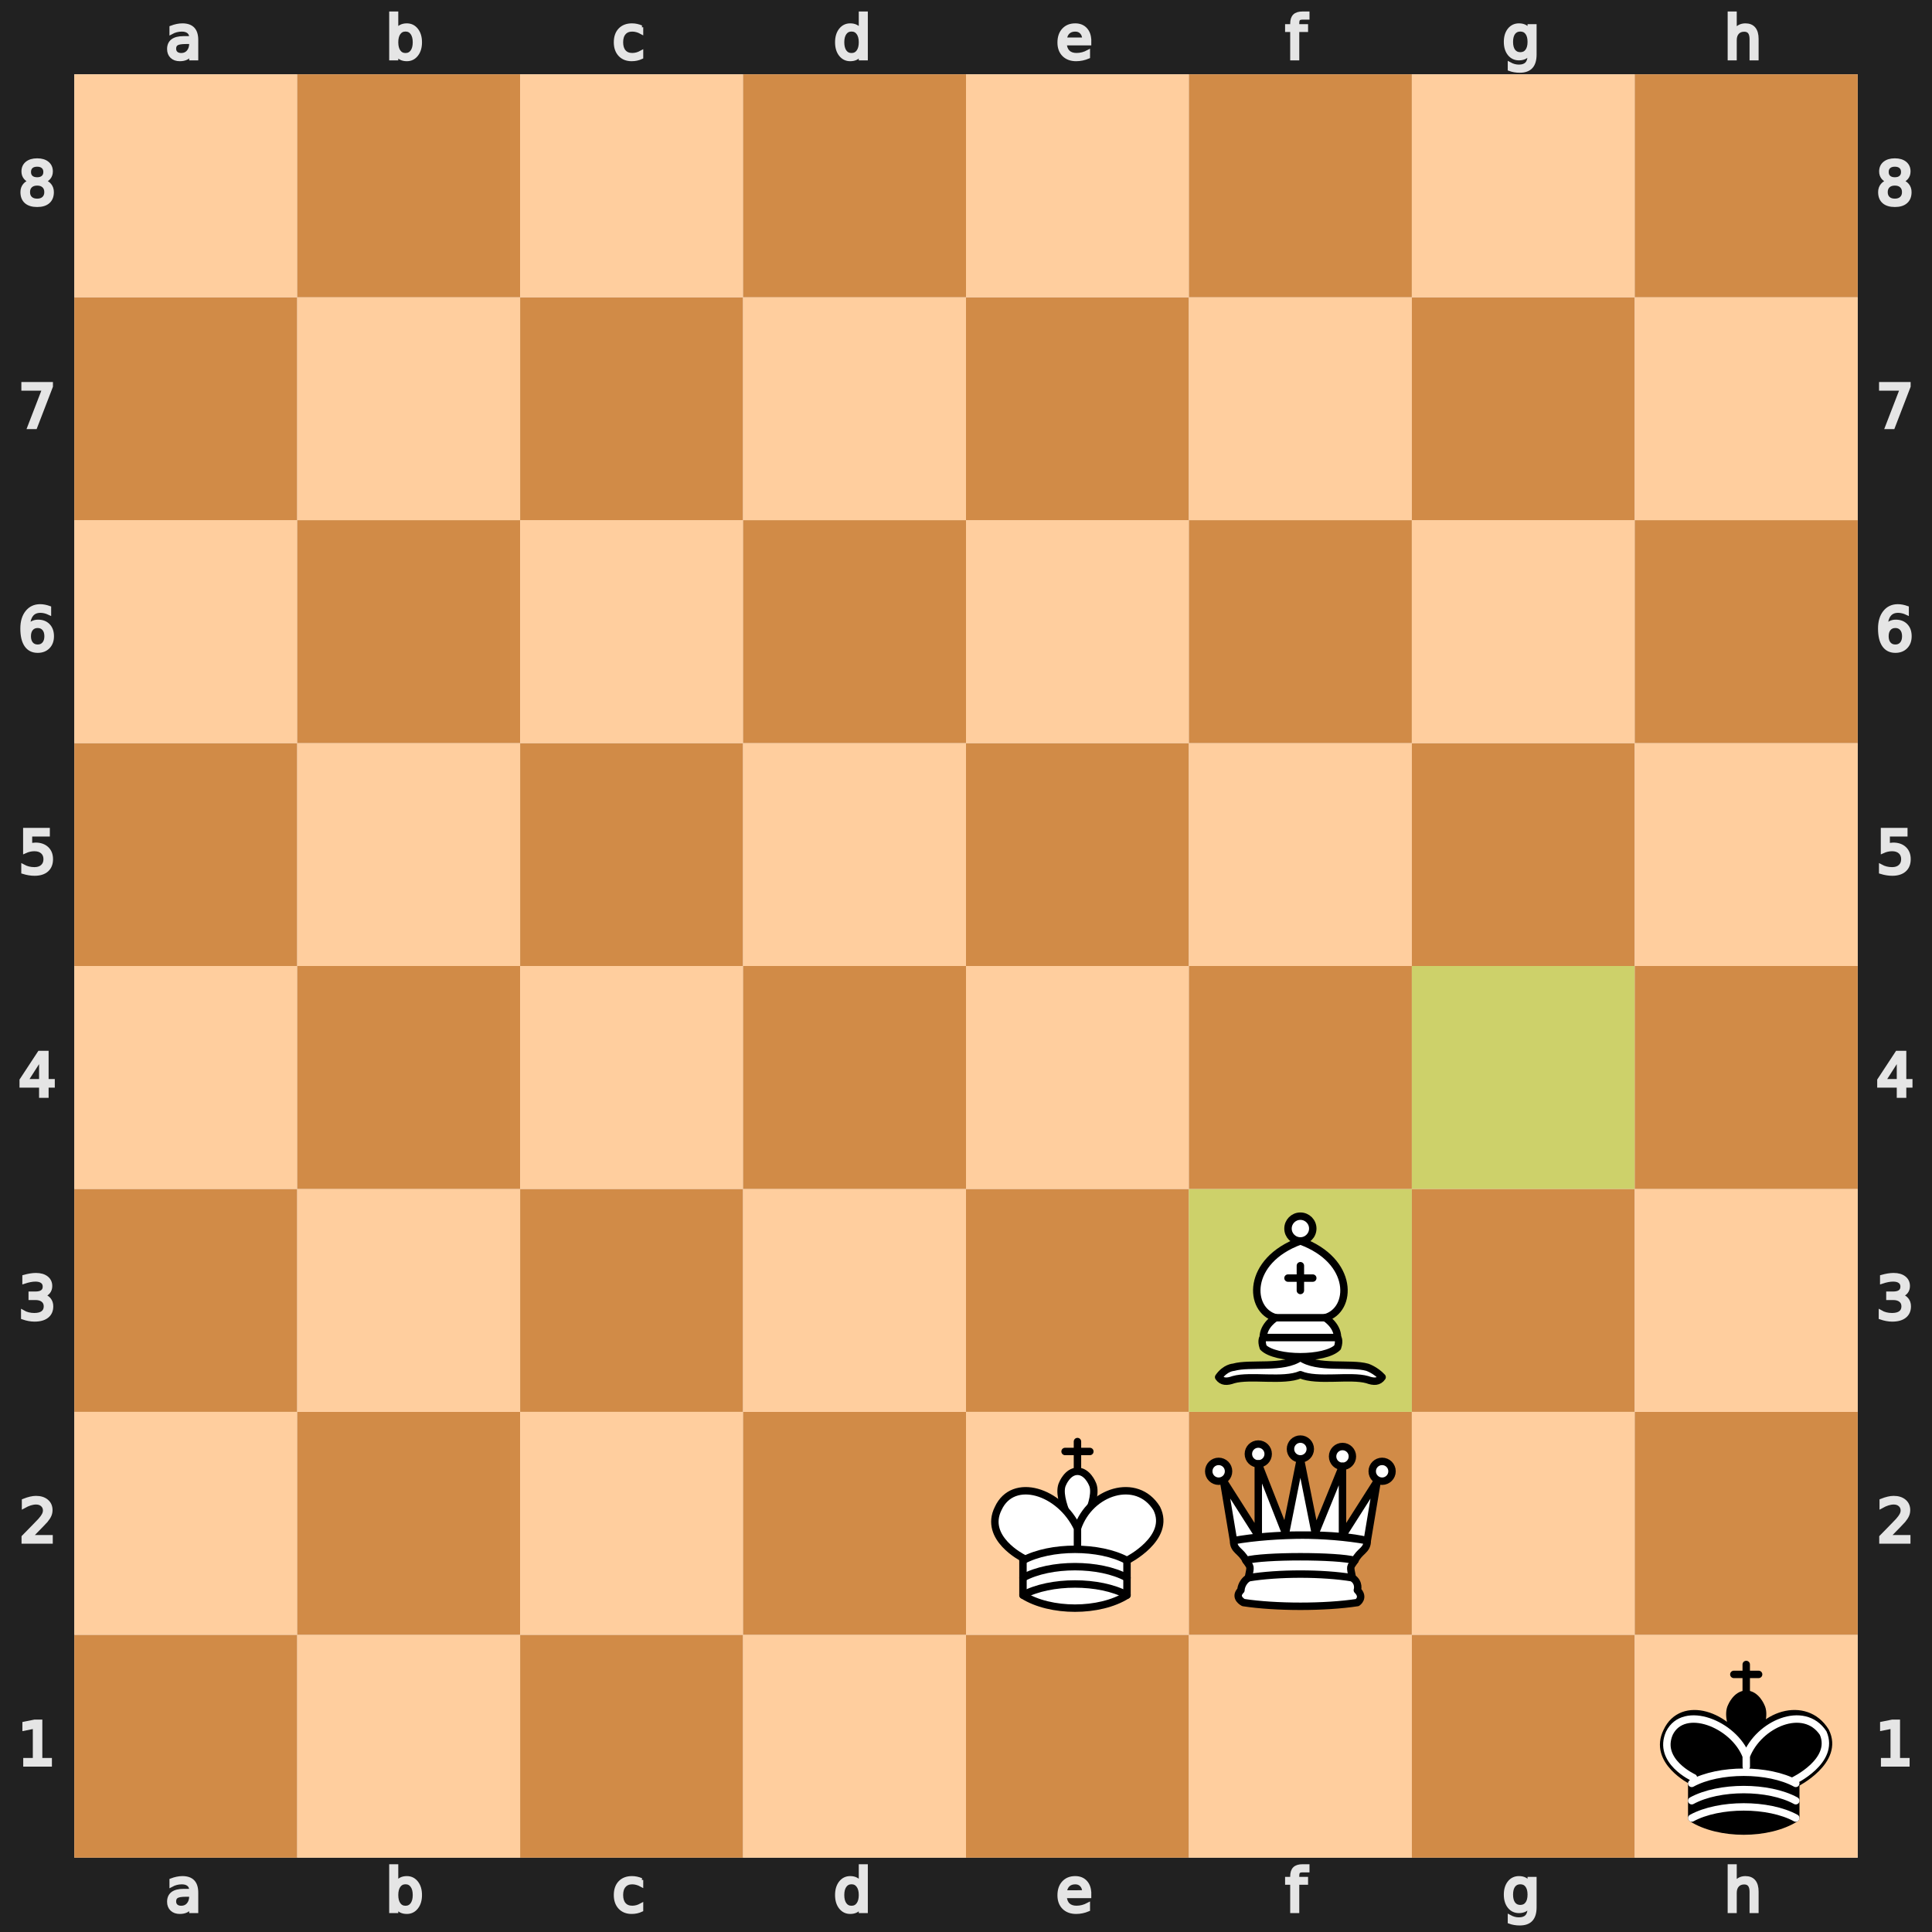
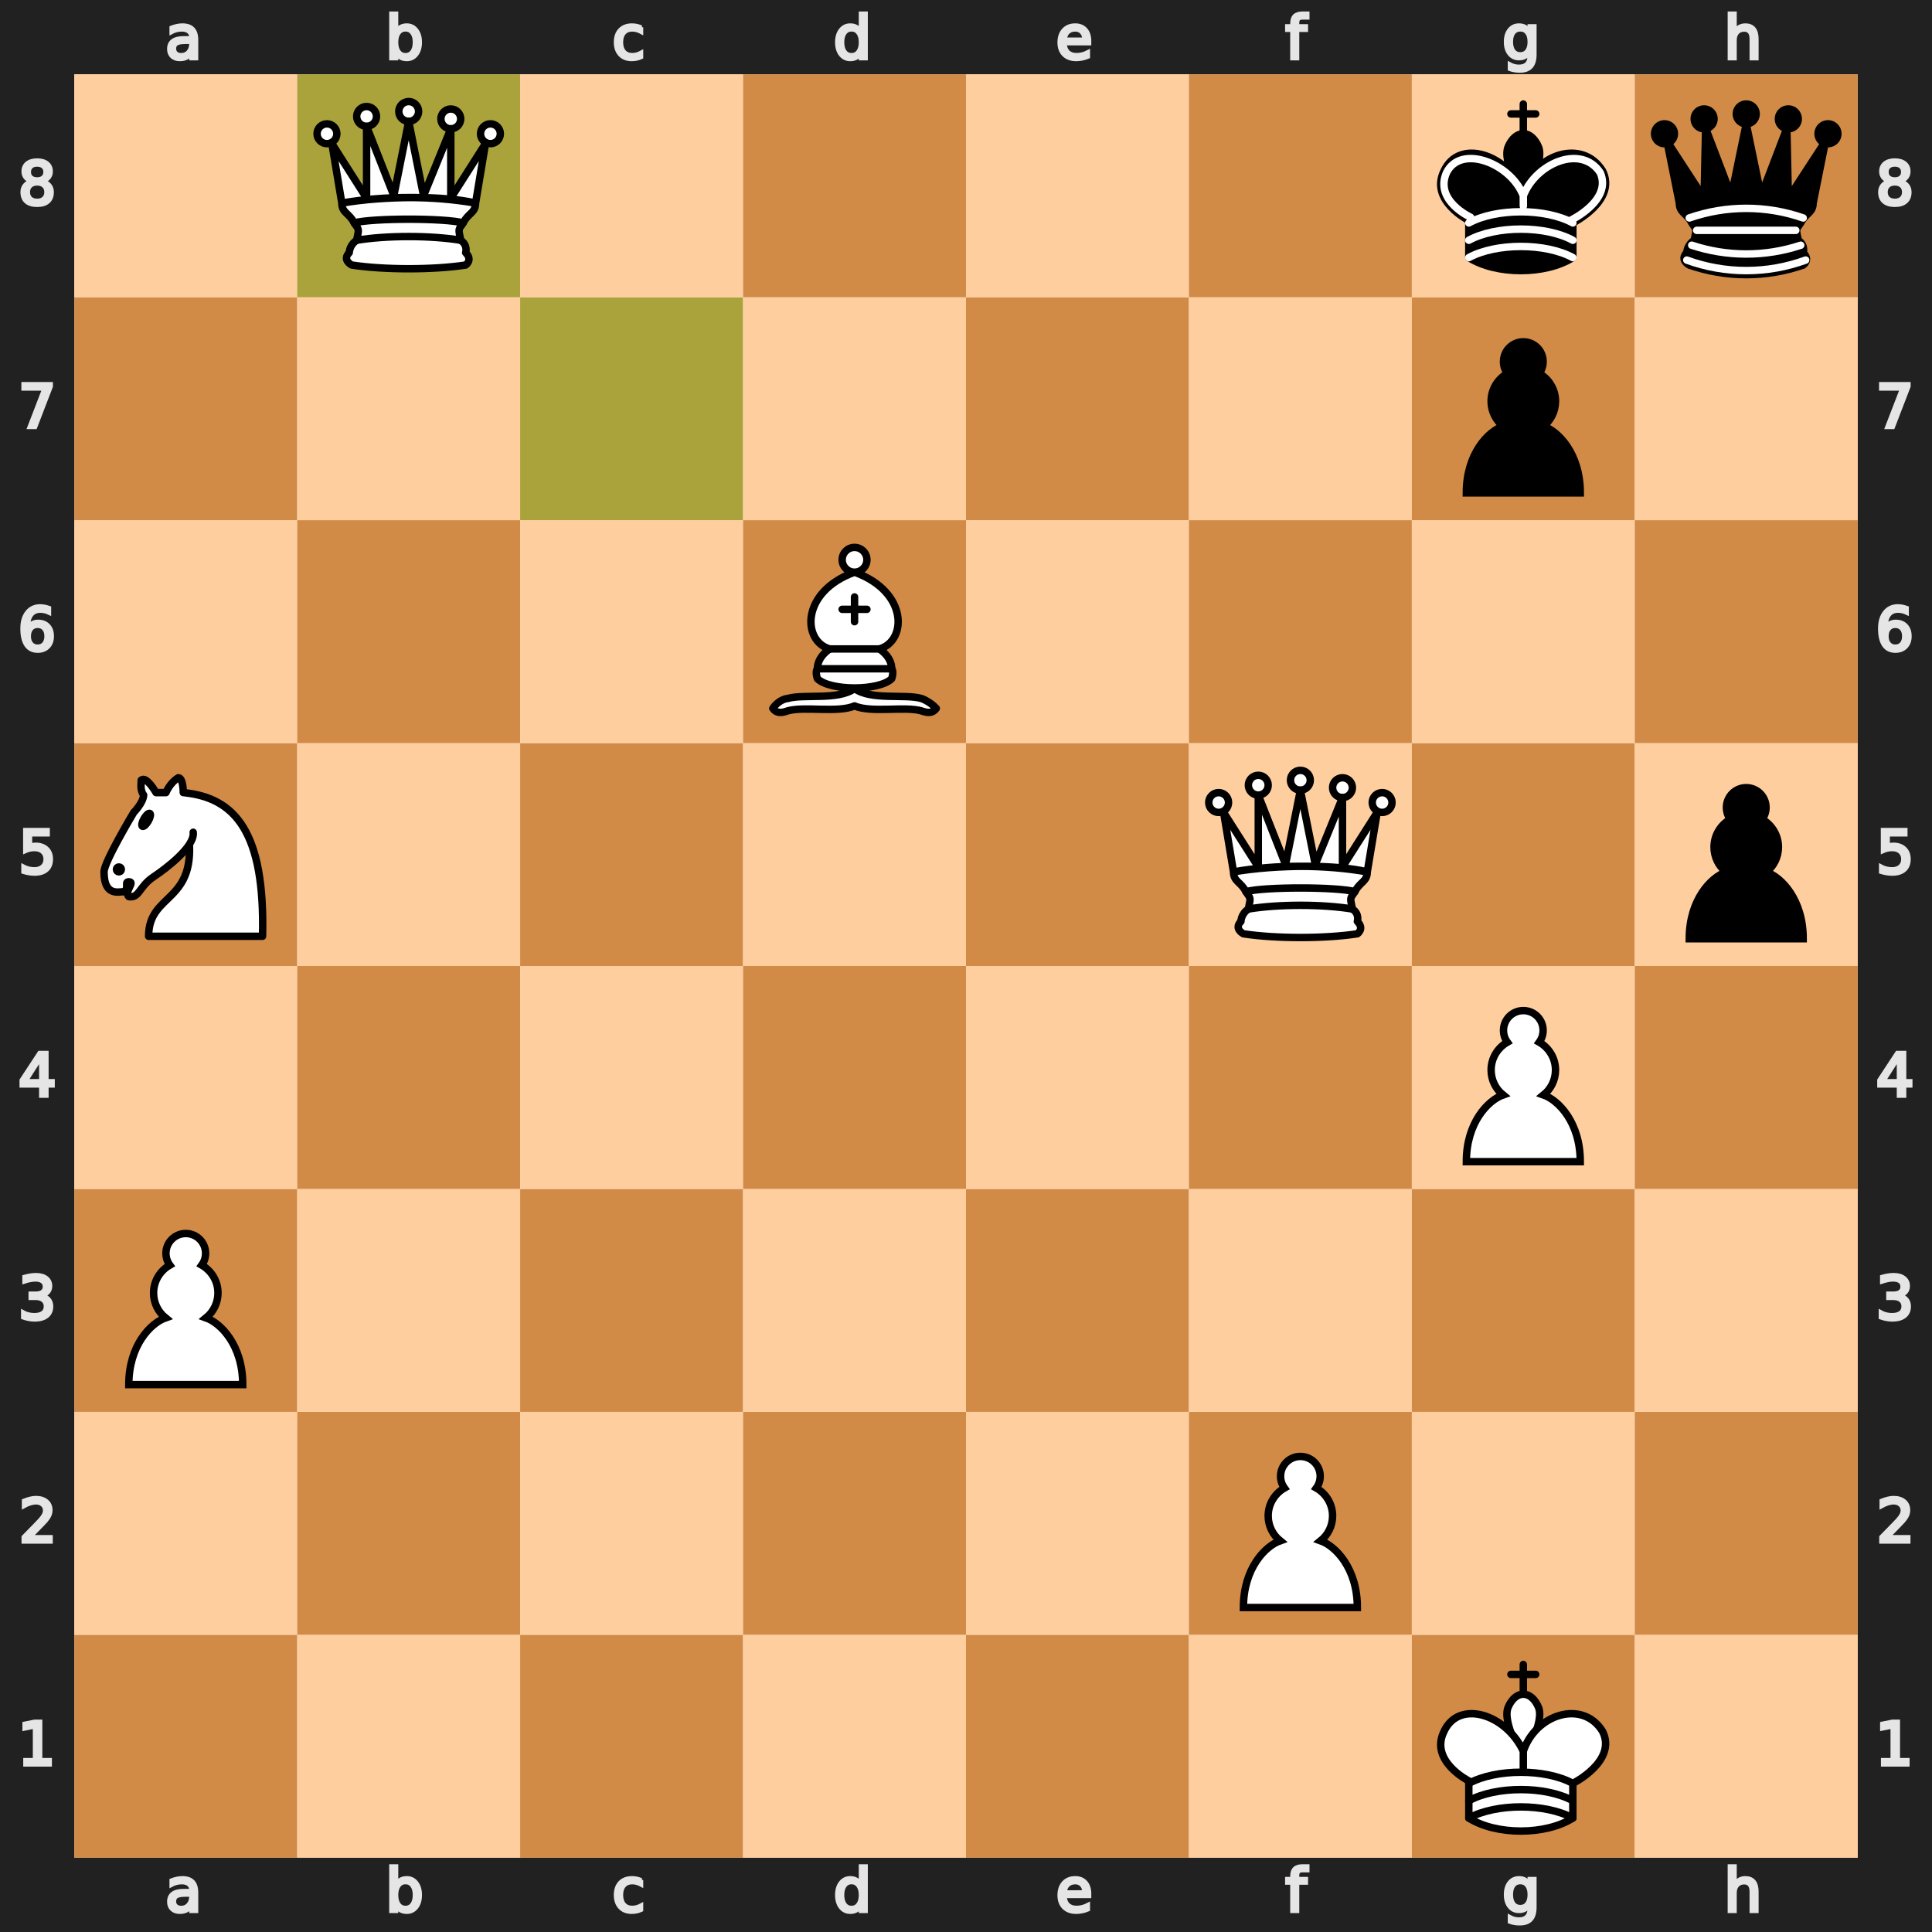
<svg xmlns="http://www.w3.org/2000/svg" xmlns:xlink="http://www.w3.org/1999/xlink" viewBox="0 0 390 390">
  <defs>
+     <g id="white-pawn" class="white pawn">
+       <path d="M22.5 9c-2.21 0-4 1.79-4 4 0 .89.29 1.71.78 2.38C17.33 16.5 16 18.59 16 21c0 2.03.94 3.84 2.41 5.03-3 1.06-7.41 5.55-7.41 13.47h23c0-7.92-4.41-12.41-7.41-13.47 1.47-1.19 2.41-3 2.41-5.03 0-2.41-1.33-4.5-3.28-5.62.49-.67.78-1.49.78-2.38 0-2.21-1.79-4-4-4z" fill="#fff" stroke="#000" stroke-width="1.5" stroke-linecap="round" />
+     </g>
+     <g id="white-knight" class="white knight" fill="none" fill-rule="evenodd" stroke="#000" stroke-width="1.5" stroke-linecap="round" stroke-linejoin="round">
+       <path d="M 22,10 C 32.5,11 38.5,18 38,39 L 15,39 C 15,30 25,32.5 23,18" style="fill:#ffffff; stroke:#000000;" />
+       <path d="M 24,18 C 24.38,20.91 18.45,25.37 16,27 C 13,29 13.18,31.34 11,31 C 9.958,30.06 12.41,27.96 11,28 C 10,28 11.19,29.23 10,30 C 9,30 5.997,31 6,26 C 6,24 12,14 12,14 C 12,14 13.89,12.1 14,10.5 C 13.27,9.506 13.5,8.5 13.5,7.5 C 14.5,6.5 16.5,10 16.5,10 L 18.5,10 C 18.5,10 19.28,8.008 21,7 C 22,7 22,10 22,10" style="fill:#ffffff; stroke:#000000;" />
+       <path d="M 9.5 25.5 A 0.5 0.5 0 1 1 8.5,25.5 A 0.5 0.5 0 1 1 9.5 25.5 z" style="fill:#000000; stroke:#000000;" />
+       <path d="M 15 15.5 A 0.5 1.5 0 1 1 14,15.5 A 0.5 1.5 0 1 1 15 15.5 z" transform="matrix(0.866,0.5,-0.5,0.866,9.693,-5.173)" style="fill:#000000; stroke:#000000;" />
+     </g>
    <g id="white-bishop" class="white bishop" fill="none" fill-rule="evenodd" stroke="#000" stroke-width="1.5" stroke-linecap="round" stroke-linejoin="round">
      <g fill="#fff" stroke-linecap="butt">
        <path d="M9 36c3.39-.97 10.11.43 13.5-2 3.39 2.43 10.11 1.03 13.5 2 0 0 1.65.54 3 2-.68.97-1.65.99-3 .5-3.39-.97-10.11.46-13.5-1-3.39 1.46-10.11.03-13.5 1-1.354.49-2.323.47-3-.5 1.354-1.94 3-2 3-2zM15 32c2.5 2.5 12.5 2.5 15 0 .5-1.5 0-2 0-2 0-2.5-2.5-4-2.5-4 5.5-1.5 6-11.5-5-15.5-11 4-10.5 14-5 15.5 0 0-2.5 1.5-2.5 4 0 0-.5.5 0 2zM25 8a2.5 2.5 0 1 1-5 0 2.5 2.5 0 1 1 5 0z" />
      </g>
      <path d="M17.5 26h10M15 30h15m-7.5-14.5v5M20 18h5" stroke-linejoin="miter" />
    </g>
    <g id="white-queen" class="white queen" fill="#fff" fill-rule="evenodd" stroke="#000" stroke-width="1.5" stroke-linecap="round" stroke-linejoin="round">
      <path d="M8 12a2 2 0 1 1-4 0 2 2 0 1 1 4 0zM24.5 7.5a2 2 0 1 1-4 0 2 2 0 1 1 4 0zM41 12a2 2 0 1 1-4 0 2 2 0 1 1 4 0zM16 8.5a2 2 0 1 1-4 0 2 2 0 1 1 4 0zM33 9a2 2 0 1 1-4 0 2 2 0 1 1 4 0z" />
      <path d="M9 26c8.5-1.5 21-1.5 27 0l2-12-7 11V11l-5.5 13.5-3-15-3 15-5.5-14V25L7 14l2 12zM9 26c0 2 1.5 2 2.5 4 1 1.5 1 1 .5 3.5-1.5 1-1.5 2.5-1.5 2.5-1.5 1.5.5 2.5.5 2.5 6.5 1 16.5 1 23 0 0 0 1.5-1 0-2.5 0 0 .5-1.5-1-2.5-.5-2.5-.5-2 .5-3.5 1-2 2.5-2 2.5-4-8.5-1.5-18.5-1.5-27 0z" stroke-linecap="butt" />
      <path d="M11.5 30c3.5-1 18.5-1 22 0M12 33.5c6-1 15-1 21 0" fill="none" />
    </g>
    <g id="white-king" class="white king" fill="none" fill-rule="evenodd" stroke="#000" stroke-width="1.5" stroke-linecap="round" stroke-linejoin="round">
      <path d="M22.5 11.63V6M20 8h5" stroke-linejoin="miter" />
      <path d="M22.5 25s4.5-7.5 3-10.5c0 0-1-2.5-3-2.5s-3 2.5-3 2.5c-1.5 3 3 10.5 3 10.5" fill="#fff" stroke-linecap="butt" stroke-linejoin="miter" />
      <path d="M11.5 37c5.5 3.5 15.5 3.5 21 0v-7s9-4.5 6-10.5c-4-6.5-13.5-3.5-16 4V27v-3.5c-3.5-7.5-13-10.5-16-4-3 6 5 10 5 10V37z" fill="#fff" />
      <path d="M11.5 30c5.5-3 15.5-3 21 0m-21 3.5c5.5-3 15.5-3 21 0m-21 3.5c5.5-3 15.5-3 21 0" />
+     </g>
+     <g id="black-pawn" class="black pawn">
+       <path d="M22.5 9c-2.21 0-4 1.79-4 4 0 .89.29 1.71.78 2.38C17.33 16.5 16 18.59 16 21c0 2.03.94 3.84 2.41 5.03-3 1.06-7.41 5.55-7.41 13.47h23c0-7.92-4.41-12.41-7.41-13.47 1.47-1.19 2.41-3 2.41-5.03 0-2.41-1.33-4.5-3.28-5.62.49-.67.78-1.49.78-2.38 0-2.21-1.79-4-4-4z" fill="#000" stroke="#000" stroke-width="1.5" stroke-linecap="round" />
+     </g>
+     <g id="black-queen" class="black queen" fill="#000" fill-rule="evenodd" stroke="#000" stroke-width="1.5" stroke-linecap="round" stroke-linejoin="round">
+       <g fill="#000" stroke="none">
+         <circle cx="6" cy="12" r="2.75" />
+         <circle cx="14" cy="9" r="2.75" />
+         <circle cx="22.5" cy="8" r="2.75" />
+         <circle cx="31" cy="9" r="2.75" />
+         <circle cx="39" cy="12" r="2.75" />
+       </g>
+       <path d="M9 26c8.5-1.5 21-1.5 27 0l2.5-12.5L31 25l-.3-14.1-5.2 13.6-3-14.5-3 14.5-5.2-13.6L14 25 6.5 13.5 9 26zM9 26c0 2 1.5 2 2.5 4 1 1.5 1 1 .5 3.5-1.5 1-1.5 2.5-1.5 2.5-1.5 1.5.5 2.5.5 2.5 6.5 1 16.5 1 23 0 0 0 1.5-1 0-2.5 0 0 .5-1.5-1-2.5-.5-2.5-.5-2 .5-3.5 1-2 2.5-2 2.5-4-8.5-1.5-18.5-1.5-27 0z" stroke-linecap="butt" />
+       <path d="M11 38.5a35 35 1 0 0 23 0" fill="none" stroke-linecap="butt" />
+       <path d="M11 29a35 35 1 0 1 23 0M12.5 31.5h20M11.5 34.5a35 35 1 0 0 22 0M10.5 37.5a35 35 1 0 0 24 0" fill="none" stroke="#fff" />
    </g>
    <g id="black-king" class="black king" fill="none" fill-rule="evenodd" stroke="#000" stroke-width="1.5" stroke-linecap="round" stroke-linejoin="round">
      <path d="M22.5 11.63V6" stroke-linejoin="miter" />
      <path d="M22.5 25s4.5-7.5 3-10.5c0 0-1-2.5-3-2.5s-3 2.5-3 2.5c-1.5 3 3 10.5 3 10.5" fill="#000" stroke-linecap="butt" stroke-linejoin="miter" />
      <path d="M11.5 37c5.5 3.5 15.5 3.5 21 0v-7s9-4.5 6-10.5c-4-6.5-13.5-3.5-16 4V27v-3.5c-3.5-7.5-13-10.5-16-4-3 6 5 10 5 10V37z" fill="#000" />
      <path d="M20 8h5" stroke-linejoin="miter" />
      <path d="M32 29.5s8.5-4 6.03-9.65C34.15 14 25 18 22.5 24.5l.01 2.1-.01-2.1C20 18 9.906 14 6.997 19.85c-2.497 5.65 4.853 9 4.853 9M11.5 30c5.5-3 15.5-3 21 0m-21 3.5c5.5-3 15.5-3 21 0m-21 3.5c5.5-3 15.5-3 21 0" stroke="#fff" />
    </g>
  </defs>
  <rect x="7.5" y="7.5" width="375" height="375" fill="none" stroke="#212121" stroke-width="15" />
  <g transform="translate(20, 1) scale(0.75, 0.75)" fill="#e5e5e5" stroke="#e5e5e5">
    <path d="M23.328 10.016q-1.742 0-2.414.398-.672.398-.672 1.36 0 .765.5 1.218.508.445 1.375.445 1.196 0 1.914-.843.727-.852.727-2.258v-.32zm2.867-.594v4.992h-1.437v-1.328q-.492.797-1.227 1.18-.734.375-1.797.375-1.343 0-2.14-.75-.79-.758-.79-2.024 0-1.476.985-2.226.992-.75 2.953-.75h2.016V8.75q0-.992-.656-1.531-.649-.547-1.829-.547-.75 0-1.46.18-.711.18-1.368.539V6.062q.79-.304 1.532-.453.742-.156 1.445-.156 1.898 0 2.836.984.937.985.937 2.985z" />
  </g>
  <g transform="translate(20, 375) scale(0.75, 0.75)" fill="#e5e5e5" stroke="#e5e5e5">
    <path d="M23.328 10.016q-1.742 0-2.414.398-.672.398-.672 1.36 0 .765.5 1.218.508.445 1.375.445 1.196 0 1.914-.843.727-.852.727-2.258v-.32zm2.867-.594v4.992h-1.437v-1.328q-.492.797-1.227 1.18-.734.375-1.797.375-1.343 0-2.14-.75-.79-.758-.79-2.024 0-1.476.985-2.226.992-.75 2.953-.75h2.016V8.75q0-.992-.656-1.531-.649-.547-1.829-.547-.75 0-1.46.18-.711.18-1.368.539V6.062q.79-.304 1.532-.453.742-.156 1.445-.156 1.898 0 2.836.984.937.985.937 2.985z" />
  </g>
  <g transform="translate(65, 1) scale(0.75, 0.75)" fill="#e5e5e5" stroke="#e5e5e5">
    <path d="M24.922 10.047q0-1.586-.656-2.485-.649-.906-1.79-.906-1.14 0-1.796.906-.649.899-.649 2.485 0 1.586.649 2.492.656.898 1.797.898 1.14 0 1.789-.898.656-.906.656-2.492zm-4.89-3.055q.452-.781 1.14-1.156.695-.383 1.656-.383 1.594 0 2.586 1.266 1 1.265 1 3.328 0 2.062-1 3.328-.992 1.266-2.586 1.266-.96 0-1.656-.375-.688-.383-1.14-1.164v1.312h-1.446V2.258h1.445z" />
  </g>
  <g transform="translate(65, 375) scale(0.75, 0.75)" fill="#e5e5e5" stroke="#e5e5e5">
    <path d="M24.922 10.047q0-1.586-.656-2.485-.649-.906-1.79-.906-1.14 0-1.796.906-.649.899-.649 2.485 0 1.586.649 2.492.656.898 1.797.898 1.14 0 1.789-.898.656-.906.656-2.492zm-4.89-3.055q.452-.781 1.14-1.156.695-.383 1.656-.383 1.594 0 2.586 1.266 1 1.265 1 3.328 0 2.062-1 3.328-.992 1.266-2.586 1.266-.96 0-1.656-.375-.688-.383-1.14-1.164v1.312h-1.446V2.258h1.445z" />
  </g>
  <g transform="translate(110, 1) scale(0.75, 0.75)" fill="#e5e5e5" stroke="#e5e5e5">
    <path d="M25.96 6v1.344q-.608-.336-1.226-.5-.609-.172-1.234-.172-1.398 0-2.172.89-.773.883-.773 2.485 0 1.601.773 2.492.774.883 2.172.883.625 0 1.234-.164.618-.172 1.227-.508v1.328q-.602.281-1.25.422-.64.14-1.367.14-1.977 0-3.14-1.242-1.165-1.242-1.165-3.351 0-2.14 1.172-3.367 1.18-1.227 3.227-1.227.664 0 1.296.14.633.134 1.227.407z" />
  </g>
  <g transform="translate(110, 375) scale(0.75, 0.75)" fill="#e5e5e5" stroke="#e5e5e5">
    <path d="M25.96 6v1.344q-.608-.336-1.226-.5-.609-.172-1.234-.172-1.398 0-2.172.89-.773.883-.773 2.485 0 1.601.773 2.492.774.883 2.172.883.625 0 1.234-.164.618-.172 1.227-.508v1.328q-.602.281-1.25.422-.64.14-1.367.14-1.977 0-3.14-1.242-1.165-1.242-1.165-3.351 0-2.14 1.172-3.367 1.18-1.227 3.227-1.227.664 0 1.296.14.633.134 1.227.407z" />
  </g>
  <g transform="translate(155, 1) scale(0.75, 0.75)" fill="#e5e5e5" stroke="#e5e5e5">
    <path d="M24.973 6.992V2.258h1.437v12.156h-1.437v-1.312q-.453.78-1.149 1.164-.687.375-1.656.375-1.586 0-2.586-1.266-.992-1.266-.992-3.328 0-2.063.992-3.328 1-1.266 2.586-1.266.969 0 1.656.383.696.375 1.149 1.156zm-4.899 3.055q0 1.586.649 2.492.656.898 1.797.898 1.14 0 1.796-.898.657-.906.657-2.492 0-1.586-.657-2.485-.656-.906-1.796-.906-1.141 0-1.797.906-.649.899-.649 2.485z" />
  </g>
  <g transform="translate(155, 375) scale(0.75, 0.75)" fill="#e5e5e5" stroke="#e5e5e5">
    <path d="M24.973 6.992V2.258h1.437v12.156h-1.437v-1.312q-.453.78-1.149 1.164-.687.375-1.656.375-1.586 0-2.586-1.266-.992-1.266-.992-3.328 0-2.063.992-3.328 1-1.266 2.586-1.266.969 0 1.656.383.696.375 1.149 1.156zm-4.899 3.055q0 1.586.649 2.492.656.898 1.797.898 1.14 0 1.796-.898.657-.906.657-2.492 0-1.586-.657-2.485-.656-.906-1.796-.906-1.141 0-1.797.906-.649.899-.649 2.485z" />
  </g>
  <g transform="translate(200, 1) scale(0.75, 0.75)" fill="#e5e5e5" stroke="#e5e5e5">
    <path d="M26.555 9.68v.703h-6.61q.094 1.484.89 2.265.806.774 2.235.774.828 0 1.602-.203.781-.203 1.547-.61v1.36q-.774.328-1.586.5-.813.172-1.649.172-2.093 0-3.32-1.22-1.219-1.218-1.219-3.296 0-2.148 1.157-3.406 1.164-1.266 3.132-1.266 1.766 0 2.79 1.14 1.03 1.134 1.03 3.087zm-1.438-.422q-.015-1.18-.664-1.883-.64-.703-1.703-.703-1.203 0-1.93.68-.718.68-.828 1.914z" />
  </g>
  <g transform="translate(200, 375) scale(0.75, 0.75)" fill="#e5e5e5" stroke="#e5e5e5">
    <path d="M26.555 9.68v.703h-6.61q.094 1.484.89 2.265.806.774 2.235.774.828 0 1.602-.203.781-.203 1.547-.61v1.36q-.774.328-1.586.5-.813.172-1.649.172-2.093 0-3.32-1.22-1.219-1.218-1.219-3.296 0-2.148 1.157-3.406 1.164-1.266 3.132-1.266 1.766 0 2.79 1.14 1.03 1.134 1.03 3.087zm-1.438-.422q-.015-1.18-.664-1.883-.64-.703-1.703-.703-1.203 0-1.93.68-.718.68-.828 1.914z" />
  </g>
  <g transform="translate(245, 1) scale(0.75, 0.75)" fill="#e5e5e5" stroke="#e5e5e5">
    <path d="M25.285 2.258v1.195H23.91q-.773 0-1.078.313-.297.312-.297 1.125v.773h2.367v1.117h-2.367v7.633H21.09V6.781h-1.375V5.664h1.375v-.61q0-1.46.68-2.124.68-.672 2.156-.672z" />
  </g>
  <g transform="translate(245, 375) scale(0.75, 0.75)" fill="#e5e5e5" stroke="#e5e5e5">
    <path d="M25.285 2.258v1.195H23.91q-.773 0-1.078.313-.297.312-.297 1.125v.773h2.367v1.117h-2.367v7.633H21.09V6.781h-1.375V5.664h1.375v-.61q0-1.46.68-2.124.68-.672 2.156-.672z" />
  </g>
  <g transform="translate(290, 1) scale(0.75, 0.75)" fill="#e5e5e5" stroke="#e5e5e5">
    <path d="M24.973 9.937q0-1.562-.649-2.421-.64-.86-1.804-.86-1.157 0-1.805.86-.64.859-.64 2.421 0 1.555.64 2.415.648.859 1.805.859 1.164 0 1.804-.86.649-.859.649-2.414zm1.437 3.391q0 2.234-.992 3.32-.992 1.094-3.04 1.094-.757 0-1.429-.117-.672-.11-1.304-.344v-1.398q.632.344 1.25.508.617.164 1.257.164 1.414 0 2.118-.743.703-.734.703-2.226v-.711q-.446.773-1.141 1.156-.695.383-1.664.383-1.61 0-2.594-1.227-.984-1.226-.984-3.25 0-2.03.984-3.257.985-1.227 2.594-1.227.969 0 1.664.383t1.14 1.156V5.664h1.438z" />
  </g>
  <g transform="translate(290, 375) scale(0.75, 0.75)" fill="#e5e5e5" stroke="#e5e5e5">
    <path d="M24.973 9.937q0-1.562-.649-2.421-.64-.86-1.804-.86-1.157 0-1.805.86-.64.859-.64 2.421 0 1.555.64 2.415.648.859 1.805.859 1.164 0 1.804-.86.649-.859.649-2.414zm1.437 3.391q0 2.234-.992 3.32-.992 1.094-3.04 1.094-.757 0-1.429-.117-.672-.11-1.304-.344v-1.398q.632.344 1.25.508.617.164 1.257.164 1.414 0 2.118-.743.703-.734.703-2.226v-.711q-.446.773-1.141 1.156-.695.383-1.664.383-1.61 0-2.594-1.227-.984-1.226-.984-3.25 0-2.03.984-3.257.985-1.227 2.594-1.227.969 0 1.664.383t1.14 1.156V5.664h1.438z" />
  </g>
  <g transform="translate(335, 1) scale(0.75, 0.75)" fill="#e5e5e5" stroke="#e5e5e5">
    <path d="M26.164 9.133v5.281h-1.437V9.18q0-1.243-.485-1.86-.484-.617-1.453-.617-1.164 0-1.836.742-.672.742-.672 2.024v4.945h-1.445V2.258h1.445v4.765q.516-.789 1.211-1.18.703-.39 1.617-.39 1.508 0 2.282.938.773.93.773 2.742z" />
  </g>
  <g transform="translate(335, 375) scale(0.75, 0.75)" fill="#e5e5e5" stroke="#e5e5e5">
    <path d="M26.164 9.133v5.281h-1.437V9.18q0-1.243-.485-1.86-.484-.617-1.453-.617-1.164 0-1.836.742-.672.742-.672 2.024v4.945h-1.445V2.258h1.445v4.765q.516-.789 1.211-1.18.703-.39 1.617-.39 1.508 0 2.282.938.773.93.773 2.742z" />
  </g>
  <g transform="translate(0, 335) scale(0.75, 0.75)" fill="#e5e5e5" stroke="#e5e5e5">
    <path d="M6.754 26.996h2.578v-8.898l-2.805.562v-1.437l2.79-.563h1.578v10.336h2.578v1.328h-6.72z" />
  </g>
  <g transform="translate(375, 335) scale(0.75, 0.75)" fill="#e5e5e5" stroke="#e5e5e5">
    <path d="M6.754 26.996h2.578v-8.898l-2.805.562v-1.437l2.79-.563h1.578v10.336h2.578v1.328h-6.72z" />
  </g>
  <g transform="translate(0, 290) scale(0.75, 0.75)" fill="#e5e5e5" stroke="#e5e5e5">
    <path d="M8.195 26.996h5.508v1.328H6.297v-1.328q.898-.93 2.445-2.492 1.555-1.57 1.953-2.024.758-.851 1.055-1.437.305-.594.305-1.164 0-.93-.657-1.516-.648-.586-1.695-.586-.742 0-1.57.258-.82.258-1.758.781v-1.593q.953-.383 1.781-.578.828-.196 1.516-.196 1.812 0 2.89.906 1.079.907 1.079 2.422 0 .72-.274 1.368-.265.64-.976 1.515-.196.227-1.243 1.313-1.046 1.078-2.953 3.023z" />
  </g>
  <g transform="translate(375, 290) scale(0.75, 0.75)" fill="#e5e5e5" stroke="#e5e5e5">
    <path d="M8.195 26.996h5.508v1.328H6.297v-1.328q.898-.93 2.445-2.492 1.555-1.57 1.953-2.024.758-.851 1.055-1.437.305-.594.305-1.164 0-.93-.657-1.516-.648-.586-1.695-.586-.742 0-1.57.258-.82.258-1.758.781v-1.593q.953-.383 1.781-.578.828-.196 1.516-.196 1.812 0 2.89.906 1.079.907 1.079 2.422 0 .72-.274 1.368-.265.64-.976 1.515-.196.227-1.243 1.313-1.046 1.078-2.953 3.023z" />
  </g>
  <g transform="translate(0, 245) scale(0.75, 0.75)" fill="#e5e5e5" stroke="#e5e5e5">
    <path d="M11.434 22.035q1.132.242 1.765 1.008.64.766.64 1.89 0 1.727-1.187 2.672-1.187.946-3.375.946-.734 0-1.515-.149-.774-.14-1.602-.43V26.45q.656.383 1.438.578.78.196 1.632.196 1.485 0 2.258-.586.782-.586.782-1.703 0-1.032-.727-1.61-.719-.586-2.008-.586h-1.36v-1.297h1.423q1.164 0 1.78-.46.618-.47.618-1.344 0-.899-.64-1.375-.633-.485-1.82-.485-.65 0-1.391.141-.743.14-1.633.437V16.95q.898-.25 1.68-.375.788-.125 1.484-.125 1.797 0 2.844.82 1.046.813 1.046 2.204 0 .968-.554 1.64-.555.664-1.578.922z" />
  </g>
  <g transform="translate(375, 245) scale(0.75, 0.75)" fill="#e5e5e5" stroke="#e5e5e5">
    <path d="M11.434 22.035q1.132.242 1.765 1.008.64.766.64 1.89 0 1.727-1.187 2.672-1.187.946-3.375.946-.734 0-1.515-.149-.774-.14-1.602-.43V26.45q.656.383 1.438.578.78.196 1.632.196 1.485 0 2.258-.586.782-.586.782-1.703 0-1.032-.727-1.61-.719-.586-2.008-.586h-1.36v-1.297h1.423q1.164 0 1.78-.46.618-.47.618-1.344 0-.899-.64-1.375-.633-.485-1.82-.485-.65 0-1.391.141-.743.14-1.633.437V16.95q.898-.25 1.68-.375.788-.125 1.484-.125 1.797 0 2.844.82 1.046.813 1.046 2.204 0 .968-.554 1.64-.555.664-1.578.922z" />
  </g>
  <g transform="translate(0, 200) scale(0.75, 0.75)" fill="#e5e5e5" stroke="#e5e5e5">
    <path d="M11.016 18.035L7.03 24.262h3.985zm-.414-1.375h1.984v7.602h1.664v1.312h-1.664v2.75h-1.57v-2.75H5.75v-1.523z" />
  </g>
  <g transform="translate(375, 200) scale(0.75, 0.75)" fill="#e5e5e5" stroke="#e5e5e5">
    <path d="M11.016 18.035L7.03 24.262h3.985zm-.414-1.375h1.984v7.602h1.664v1.312h-1.664v2.75h-1.57v-2.75H5.75v-1.523z" />
  </g>
  <g transform="translate(0, 155) scale(0.75, 0.75)" fill="#e5e5e5" stroke="#e5e5e5">
    <path d="M6.719 16.66h6.195v1.328h-4.75v2.86q.344-.118.688-.172.343-.063.687-.063 1.953 0 3.094 1.07 1.14 1.07 1.14 2.899 0 1.883-1.171 2.93-1.172 1.039-3.305 1.039-.735 0-1.5-.125-.758-.125-1.57-.375v-1.586q.703.383 1.453.57.75.188 1.586.188 1.351 0 2.14-.711.79-.711.79-1.93 0-1.219-.79-1.93-.789-.71-2.14-.71-.633 0-1.266.14-.625.14-1.281.438z" />
  </g>
  <g transform="translate(375, 155) scale(0.75, 0.75)" fill="#e5e5e5" stroke="#e5e5e5">
    <path d="M6.719 16.66h6.195v1.328h-4.75v2.86q.344-.118.688-.172.343-.063.687-.063 1.953 0 3.094 1.07 1.14 1.07 1.14 2.899 0 1.883-1.171 2.93-1.172 1.039-3.305 1.039-.735 0-1.5-.125-.758-.125-1.57-.375v-1.586q.703.383 1.453.57.75.188 1.586.188 1.351 0 2.14-.711.79-.711.79-1.93 0-1.219-.79-1.93-.789-.71-2.14-.71-.633 0-1.266.14-.625.14-1.281.438z" />
  </g>
  <g transform="translate(0, 110) scale(0.75, 0.75)" fill="#e5e5e5" stroke="#e5e5e5">
    <path d="M10.137 21.863q-1.063 0-1.688.727-.617.726-.617 1.992 0 1.258.617 1.992.625.727 1.688.727 1.062 0 1.68-.727.624-.734.624-1.992 0-1.266-.625-1.992-.617-.727-1.68-.727zm3.133-4.945v1.437q-.594-.28-1.204-.43-.601-.148-1.195-.148-1.562 0-2.39 1.055-.82 1.055-.938 3.188.46-.68 1.156-1.04.696-.367 1.531-.367 1.758 0 2.774 1.07 1.023 1.063 1.023 2.899 0 1.797-1.062 2.883-1.063 1.086-2.828 1.086-2.024 0-3.094-1.547-1.07-1.555-1.07-4.5 0-2.766 1.312-4.406 1.313-1.649 3.524-1.649.593 0 1.195.117.61.118 1.266.352z" />
  </g>
  <g transform="translate(375, 110) scale(0.75, 0.75)" fill="#e5e5e5" stroke="#e5e5e5">
    <path d="M10.137 21.863q-1.063 0-1.688.727-.617.726-.617 1.992 0 1.258.617 1.992.625.727 1.688.727 1.062 0 1.68-.727.624-.734.624-1.992 0-1.266-.625-1.992-.617-.727-1.68-.727zm3.133-4.945v1.437q-.594-.28-1.204-.43-.601-.148-1.195-.148-1.562 0-2.39 1.055-.82 1.055-.938 3.188.46-.68 1.156-1.04.696-.367 1.531-.367 1.758 0 2.774 1.07 1.023 1.063 1.023 2.899 0 1.797-1.062 2.883-1.063 1.086-2.828 1.086-2.024 0-3.094-1.547-1.07-1.555-1.07-4.5 0-2.766 1.312-4.406 1.313-1.649 3.524-1.649.593 0 1.195.117.61.118 1.266.352z" />
  </g>
  <g transform="translate(0, 65) scale(0.75, 0.75)" fill="#e5e5e5" stroke="#e5e5e5">
    <path d="M6.25 16.66h7.5v.672L9.516 28.324H7.867l3.985-10.336H6.25z" />
  </g>
  <g transform="translate(375, 65) scale(0.75, 0.75)" fill="#e5e5e5" stroke="#e5e5e5">
    <path d="M6.25 16.66h7.5v.672L9.516 28.324H7.867l3.985-10.336H6.25z" />
  </g>
  <g transform="translate(0, 20) scale(0.75, 0.75)" fill="#e5e5e5" stroke="#e5e5e5">
    <path d="M10 22.785q-1.125 0-1.773.602-.641.601-.641 1.656t.64 1.656q.649.602 1.774.602t1.773-.602q.649-.61.649-1.656 0-1.055-.649-1.656-.64-.602-1.773-.602zm-1.578-.672q-1.016-.25-1.586-.945-.563-.695-.563-1.695 0-1.399.993-2.211 1-.813 2.734-.813 1.742 0 2.734.813.993.812.993 2.21 0 1-.57 1.696-.563.695-1.571.945 1.14.266 1.773 1.04.641.773.641 1.89 0 1.695-1.04 2.602-1.03.906-2.96.906t-2.969-.906Q6 26.738 6 25.043q0-1.117.64-1.89.641-.774 1.782-1.04zm-.578-2.492q0 .906.562 1.414.57.508 1.594.508 1.016 0 1.586-.508.578-.508.578-1.414 0-.906-.578-1.414-.57-.508-1.586-.508-1.023 0-1.594.508-.562.508-.562 1.414z" />
  </g>
  <g transform="translate(375, 20) scale(0.75, 0.75)" fill="#e5e5e5" stroke="#e5e5e5">
    <path d="M10 22.785q-1.125 0-1.773.602-.641.601-.641 1.656t.64 1.656q.649.602 1.774.602t1.773-.602q.649-.61.649-1.656 0-1.055-.649-1.656-.64-.602-1.773-.602zm-1.578-.672q-1.016-.25-1.586-.945-.563-.695-.563-1.695 0-1.399.993-2.211 1-.813 2.734-.813 1.742 0 2.734.813.993.812.993 2.21 0 1-.57 1.696-.563.695-1.571.945 1.14.266 1.773 1.04.641.773.641 1.89 0 1.695-1.04 2.602-1.03.906-2.96.906t-2.969-.906Q6 26.738 6 25.043q0-1.117.64-1.89.641-.774 1.782-1.04zm-.578-2.492q0 .906.562 1.414.57.508 1.594.508 1.016 0 1.586-.508.578-.508.578-1.414 0-.906-.578-1.414-.57-.508-1.586-.508-1.023 0-1.594.508-.562.508-.562 1.414z" />
  </g>
  <rect x="15" y="330" width="45" height="45" class="square dark a1" stroke="none" fill="#d18b47" />
  <rect x="60" y="330" width="45" height="45" class="square light b1" stroke="none" fill="#ffce9e" />
  <rect x="105" y="330" width="45" height="45" class="square dark c1" stroke="none" fill="#d18b47" />
  <rect x="150" y="330" width="45" height="45" class="square light d1" stroke="none" fill="#ffce9e" />
  <rect x="195" y="330" width="45" height="45" class="square dark e1" stroke="none" fill="#d18b47" />
  <rect x="240" y="330" width="45" height="45" class="square light f1" stroke="none" fill="#ffce9e" />
  <rect x="285" y="330" width="45" height="45" class="square dark g1" stroke="none" fill="#d18b47" />
  <rect x="330" y="330" width="45" height="45" class="square light h1" stroke="none" fill="#ffce9e" />
  <rect x="15" y="285" width="45" height="45" class="square light a2" stroke="none" fill="#ffce9e" />
  <rect x="60" y="285" width="45" height="45" class="square dark b2" stroke="none" fill="#d18b47" />
  <rect x="105" y="285" width="45" height="45" class="square light c2" stroke="none" fill="#ffce9e" />
  <rect x="150" y="285" width="45" height="45" class="square dark d2" stroke="none" fill="#d18b47" />
  <rect x="195" y="285" width="45" height="45" class="square light e2" stroke="none" fill="#ffce9e" />
  <rect x="240" y="285" width="45" height="45" class="square dark f2" stroke="none" fill="#d18b47" />
  <rect x="285" y="285" width="45" height="45" class="square light g2" stroke="none" fill="#ffce9e" />
  <rect x="330" y="285" width="45" height="45" class="square dark h2" stroke="none" fill="#d18b47" />
  <rect x="15" y="240" width="45" height="45" class="square dark a3" stroke="none" fill="#d18b47" />
  <rect x="60" y="240" width="45" height="45" class="square light b3" stroke="none" fill="#ffce9e" />
  <rect x="105" y="240" width="45" height="45" class="square dark c3" stroke="none" fill="#d18b47" />
  <rect x="150" y="240" width="45" height="45" class="square light d3" stroke="none" fill="#ffce9e" />
  <rect x="195" y="240" width="45" height="45" class="square dark e3" stroke="none" fill="#d18b47" />
-   <rect x="240" y="240" width="45" height="45" class="square light lastmove f3" stroke="none" fill="#cdd16a" />
+   <rect x="240" y="240" width="45" height="45" class="square light f3" stroke="none" fill="#ffce9e" />
  <rect x="285" y="240" width="45" height="45" class="square dark g3" stroke="none" fill="#d18b47" />
  <rect x="330" y="240" width="45" height="45" class="square light h3" stroke="none" fill="#ffce9e" />
  <rect x="15" y="195" width="45" height="45" class="square light a4" stroke="none" fill="#ffce9e" />
  <rect x="60" y="195" width="45" height="45" class="square dark b4" stroke="none" fill="#d18b47" />
  <rect x="105" y="195" width="45" height="45" class="square light c4" stroke="none" fill="#ffce9e" />
  <rect x="150" y="195" width="45" height="45" class="square dark d4" stroke="none" fill="#d18b47" />
  <rect x="195" y="195" width="45" height="45" class="square light e4" stroke="none" fill="#ffce9e" />
  <rect x="240" y="195" width="45" height="45" class="square dark f4" stroke="none" fill="#d18b47" />
-   <rect x="285" y="195" width="45" height="45" class="square light lastmove g4" stroke="none" fill="#cdd16a" />
+   <rect x="285" y="195" width="45" height="45" class="square light g4" stroke="none" fill="#ffce9e" />
  <rect x="330" y="195" width="45" height="45" class="square dark h4" stroke="none" fill="#d18b47" />
  <rect x="15" y="150" width="45" height="45" class="square dark a5" stroke="none" fill="#d18b47" />
  <rect x="60" y="150" width="45" height="45" class="square light b5" stroke="none" fill="#ffce9e" />
  <rect x="105" y="150" width="45" height="45" class="square dark c5" stroke="none" fill="#d18b47" />
  <rect x="150" y="150" width="45" height="45" class="square light d5" stroke="none" fill="#ffce9e" />
  <rect x="195" y="150" width="45" height="45" class="square dark e5" stroke="none" fill="#d18b47" />
  <rect x="240" y="150" width="45" height="45" class="square light f5" stroke="none" fill="#ffce9e" />
  <rect x="285" y="150" width="45" height="45" class="square dark g5" stroke="none" fill="#d18b47" />
  <rect x="330" y="150" width="45" height="45" class="square light h5" stroke="none" fill="#ffce9e" />
  <rect x="15" y="105" width="45" height="45" class="square light a6" stroke="none" fill="#ffce9e" />
  <rect x="60" y="105" width="45" height="45" class="square dark b6" stroke="none" fill="#d18b47" />
  <rect x="105" y="105" width="45" height="45" class="square light c6" stroke="none" fill="#ffce9e" />
  <rect x="150" y="105" width="45" height="45" class="square dark d6" stroke="none" fill="#d18b47" />
  <rect x="195" y="105" width="45" height="45" class="square light e6" stroke="none" fill="#ffce9e" />
  <rect x="240" y="105" width="45" height="45" class="square dark f6" stroke="none" fill="#d18b47" />
  <rect x="285" y="105" width="45" height="45" class="square light g6" stroke="none" fill="#ffce9e" />
  <rect x="330" y="105" width="45" height="45" class="square dark h6" stroke="none" fill="#d18b47" />
  <rect x="15" y="60" width="45" height="45" class="square dark a7" stroke="none" fill="#d18b47" />
  <rect x="60" y="60" width="45" height="45" class="square light b7" stroke="none" fill="#ffce9e" />
-   <rect x="105" y="60" width="45" height="45" class="square dark c7" stroke="none" fill="#d18b47" />
+   <rect x="105" y="60" width="45" height="45" class="square dark lastmove c7" stroke="none" fill="#aaa23b" />
  <rect x="150" y="60" width="45" height="45" class="square light d7" stroke="none" fill="#ffce9e" />
  <rect x="195" y="60" width="45" height="45" class="square dark e7" stroke="none" fill="#d18b47" />
  <rect x="240" y="60" width="45" height="45" class="square light f7" stroke="none" fill="#ffce9e" />
  <rect x="285" y="60" width="45" height="45" class="square dark g7" stroke="none" fill="#d18b47" />
  <rect x="330" y="60" width="45" height="45" class="square light h7" stroke="none" fill="#ffce9e" />
  <rect x="15" y="15" width="45" height="45" class="square light a8" stroke="none" fill="#ffce9e" />
-   <rect x="60" y="15" width="45" height="45" class="square dark b8" stroke="none" fill="#d18b47" />
+   <rect x="60" y="15" width="45" height="45" class="square dark lastmove b8" stroke="none" fill="#aaa23b" />
  <rect x="105" y="15" width="45" height="45" class="square light c8" stroke="none" fill="#ffce9e" />
  <rect x="150" y="15" width="45" height="45" class="square dark d8" stroke="none" fill="#d18b47" />
  <rect x="195" y="15" width="45" height="45" class="square light e8" stroke="none" fill="#ffce9e" />
  <rect x="240" y="15" width="45" height="45" class="square dark f8" stroke="none" fill="#d18b47" />
  <rect x="285" y="15" width="45" height="45" class="square light g8" stroke="none" fill="#ffce9e" />
  <rect x="330" y="15" width="45" height="45" class="square dark h8" stroke="none" fill="#d18b47" />
-   <use href="#black-king" xlink:href="#black-king" transform="translate(330, 330)" />
-   <use href="#white-king" xlink:href="#white-king" transform="translate(195, 285)" />
-   <use href="#white-queen" xlink:href="#white-queen" transform="translate(240, 285)" />
-   <use href="#white-bishop" xlink:href="#white-bishop" transform="translate(240, 240)" />
+   <use href="#white-king" xlink:href="#white-king" transform="translate(285, 330)" />
+   <use href="#white-pawn" xlink:href="#white-pawn" transform="translate(240, 285)" />
+   <use href="#white-pawn" xlink:href="#white-pawn" transform="translate(15, 240)" />
+   <use href="#white-pawn" xlink:href="#white-pawn" transform="translate(285, 195)" />
+   <use href="#white-knight" xlink:href="#white-knight" transform="translate(15, 150)" />
+   <use href="#white-queen" xlink:href="#white-queen" transform="translate(240, 150)" />
+   <use href="#black-pawn" xlink:href="#black-pawn" transform="translate(330, 150)" />
+   <use href="#white-bishop" xlink:href="#white-bishop" transform="translate(150, 105)" />
+   <use href="#black-pawn" xlink:href="#black-pawn" transform="translate(285, 60)" />
+   <use href="#white-queen" xlink:href="#white-queen" transform="translate(60, 15)" />
+   <use href="#black-king" xlink:href="#black-king" transform="translate(285, 15)" />
+   <use href="#black-queen" xlink:href="#black-queen" transform="translate(330, 15)" />
</svg>
